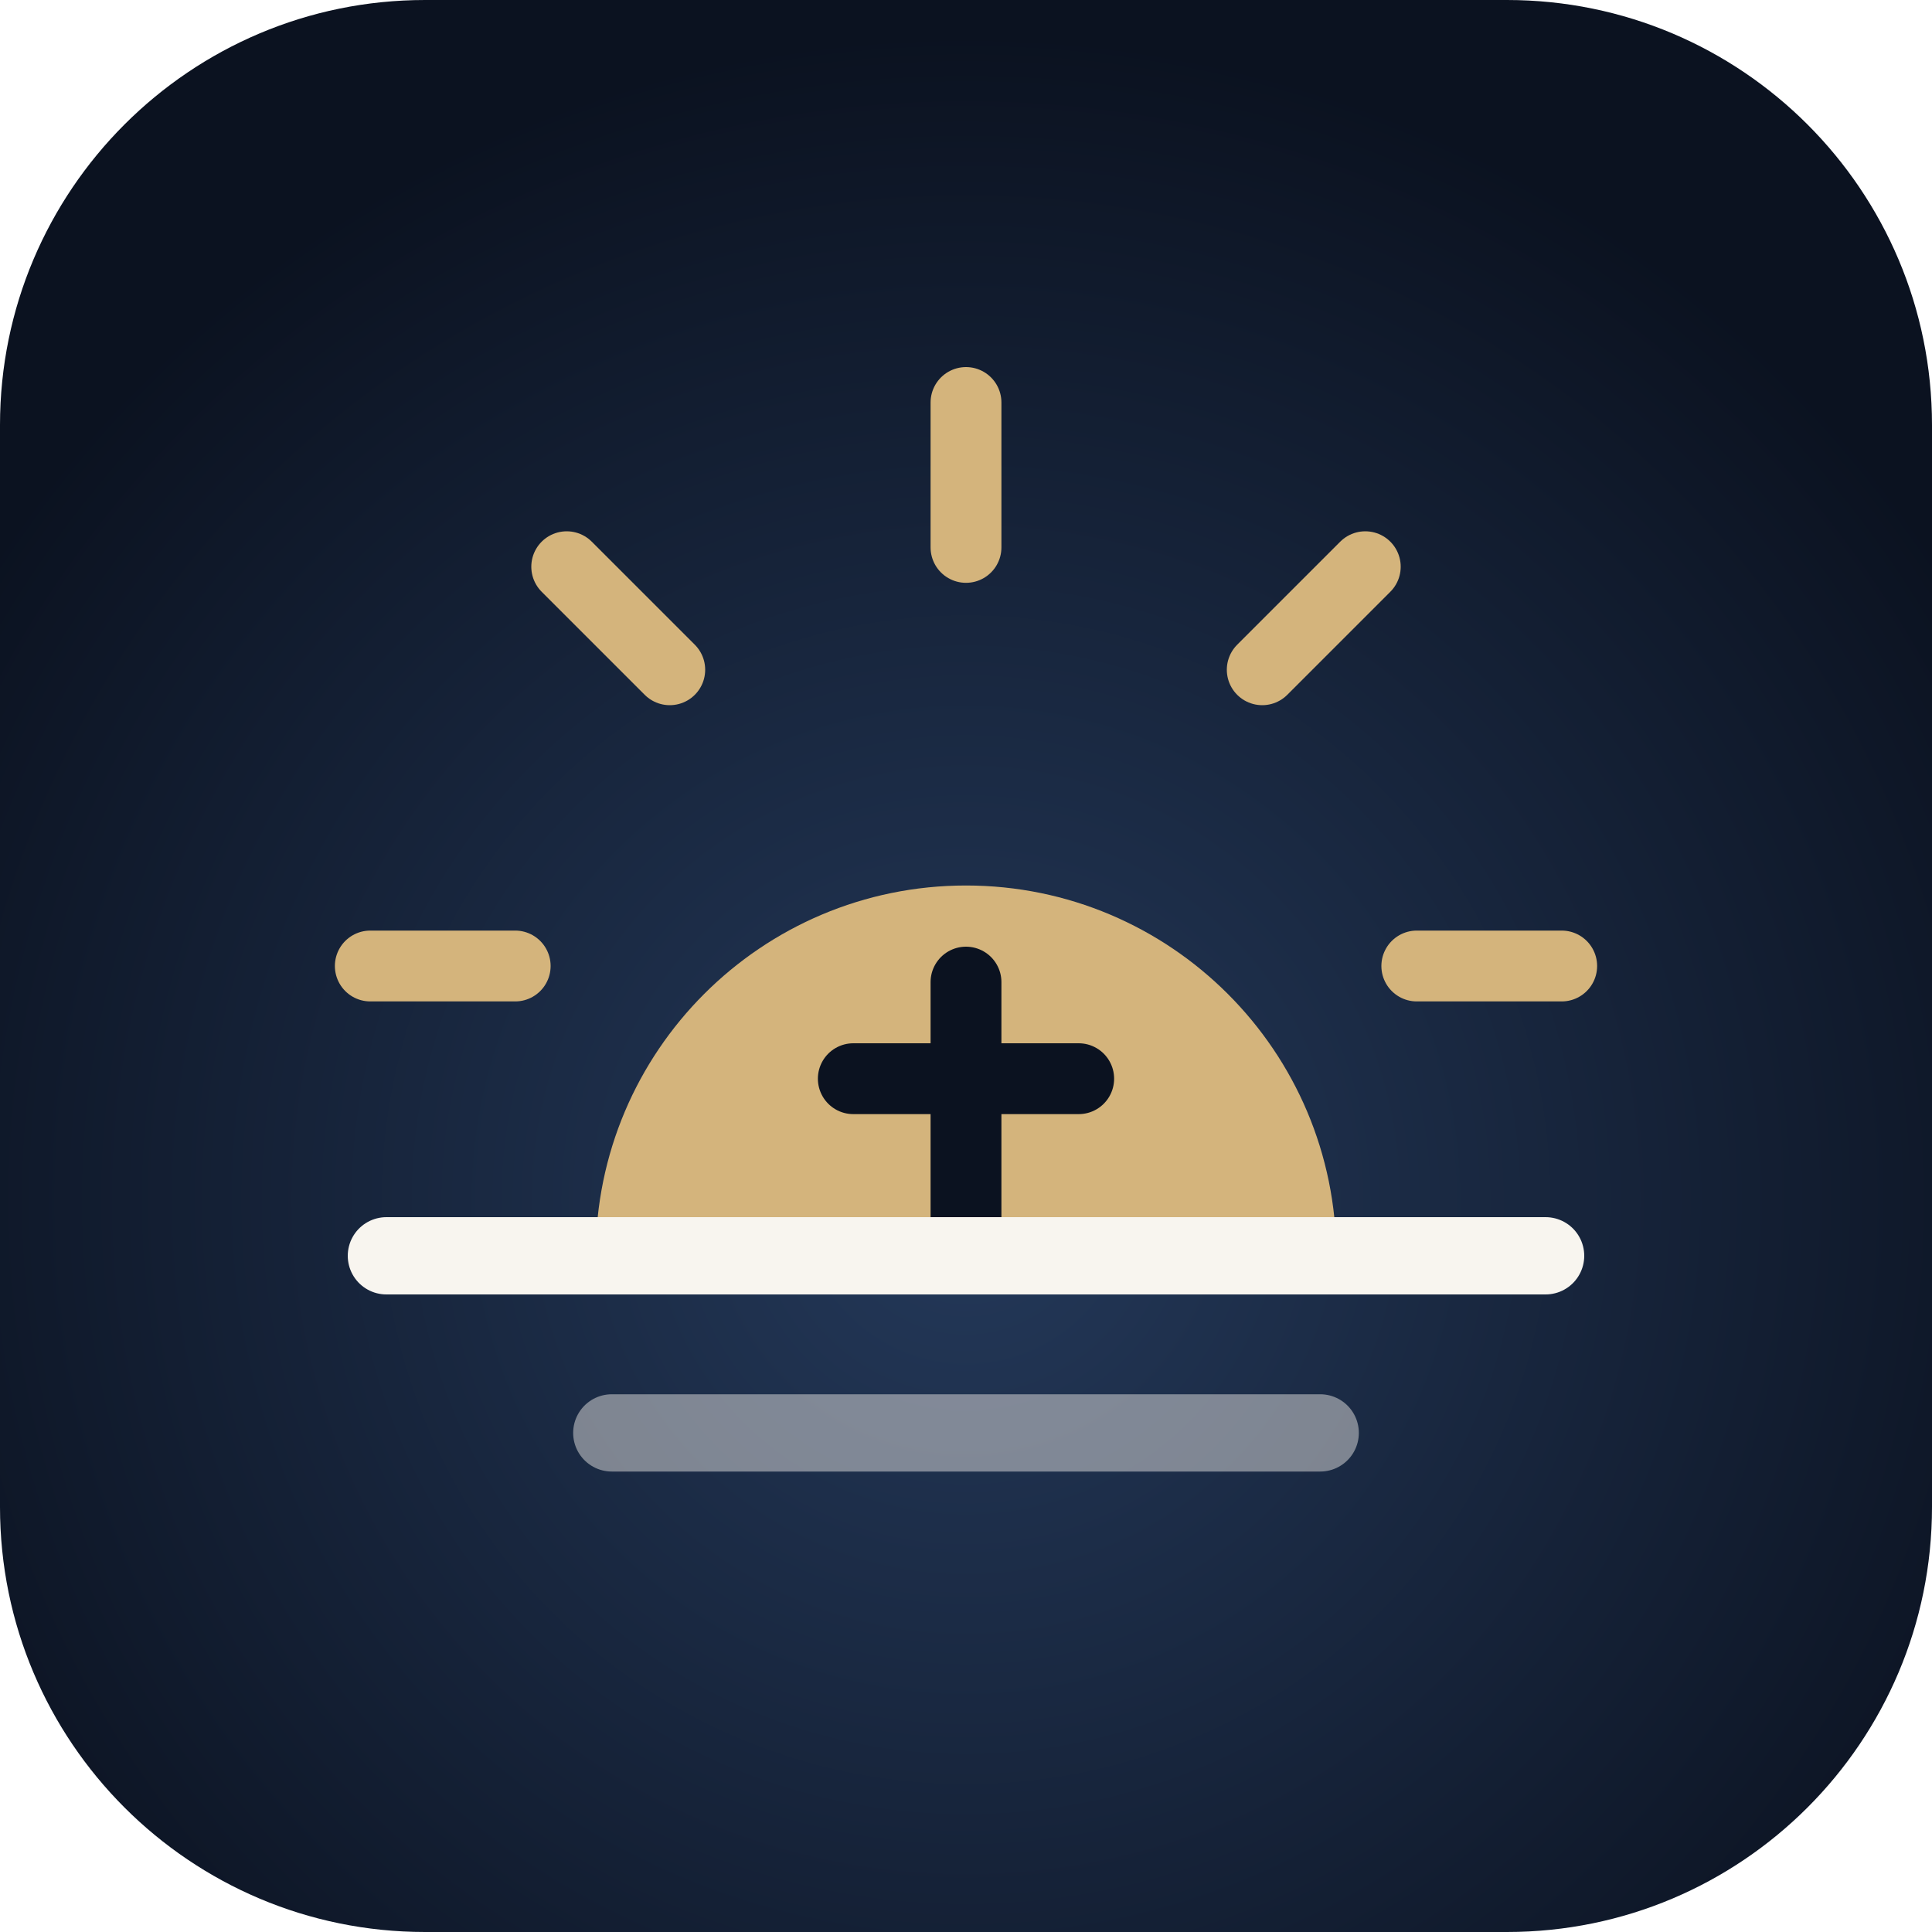
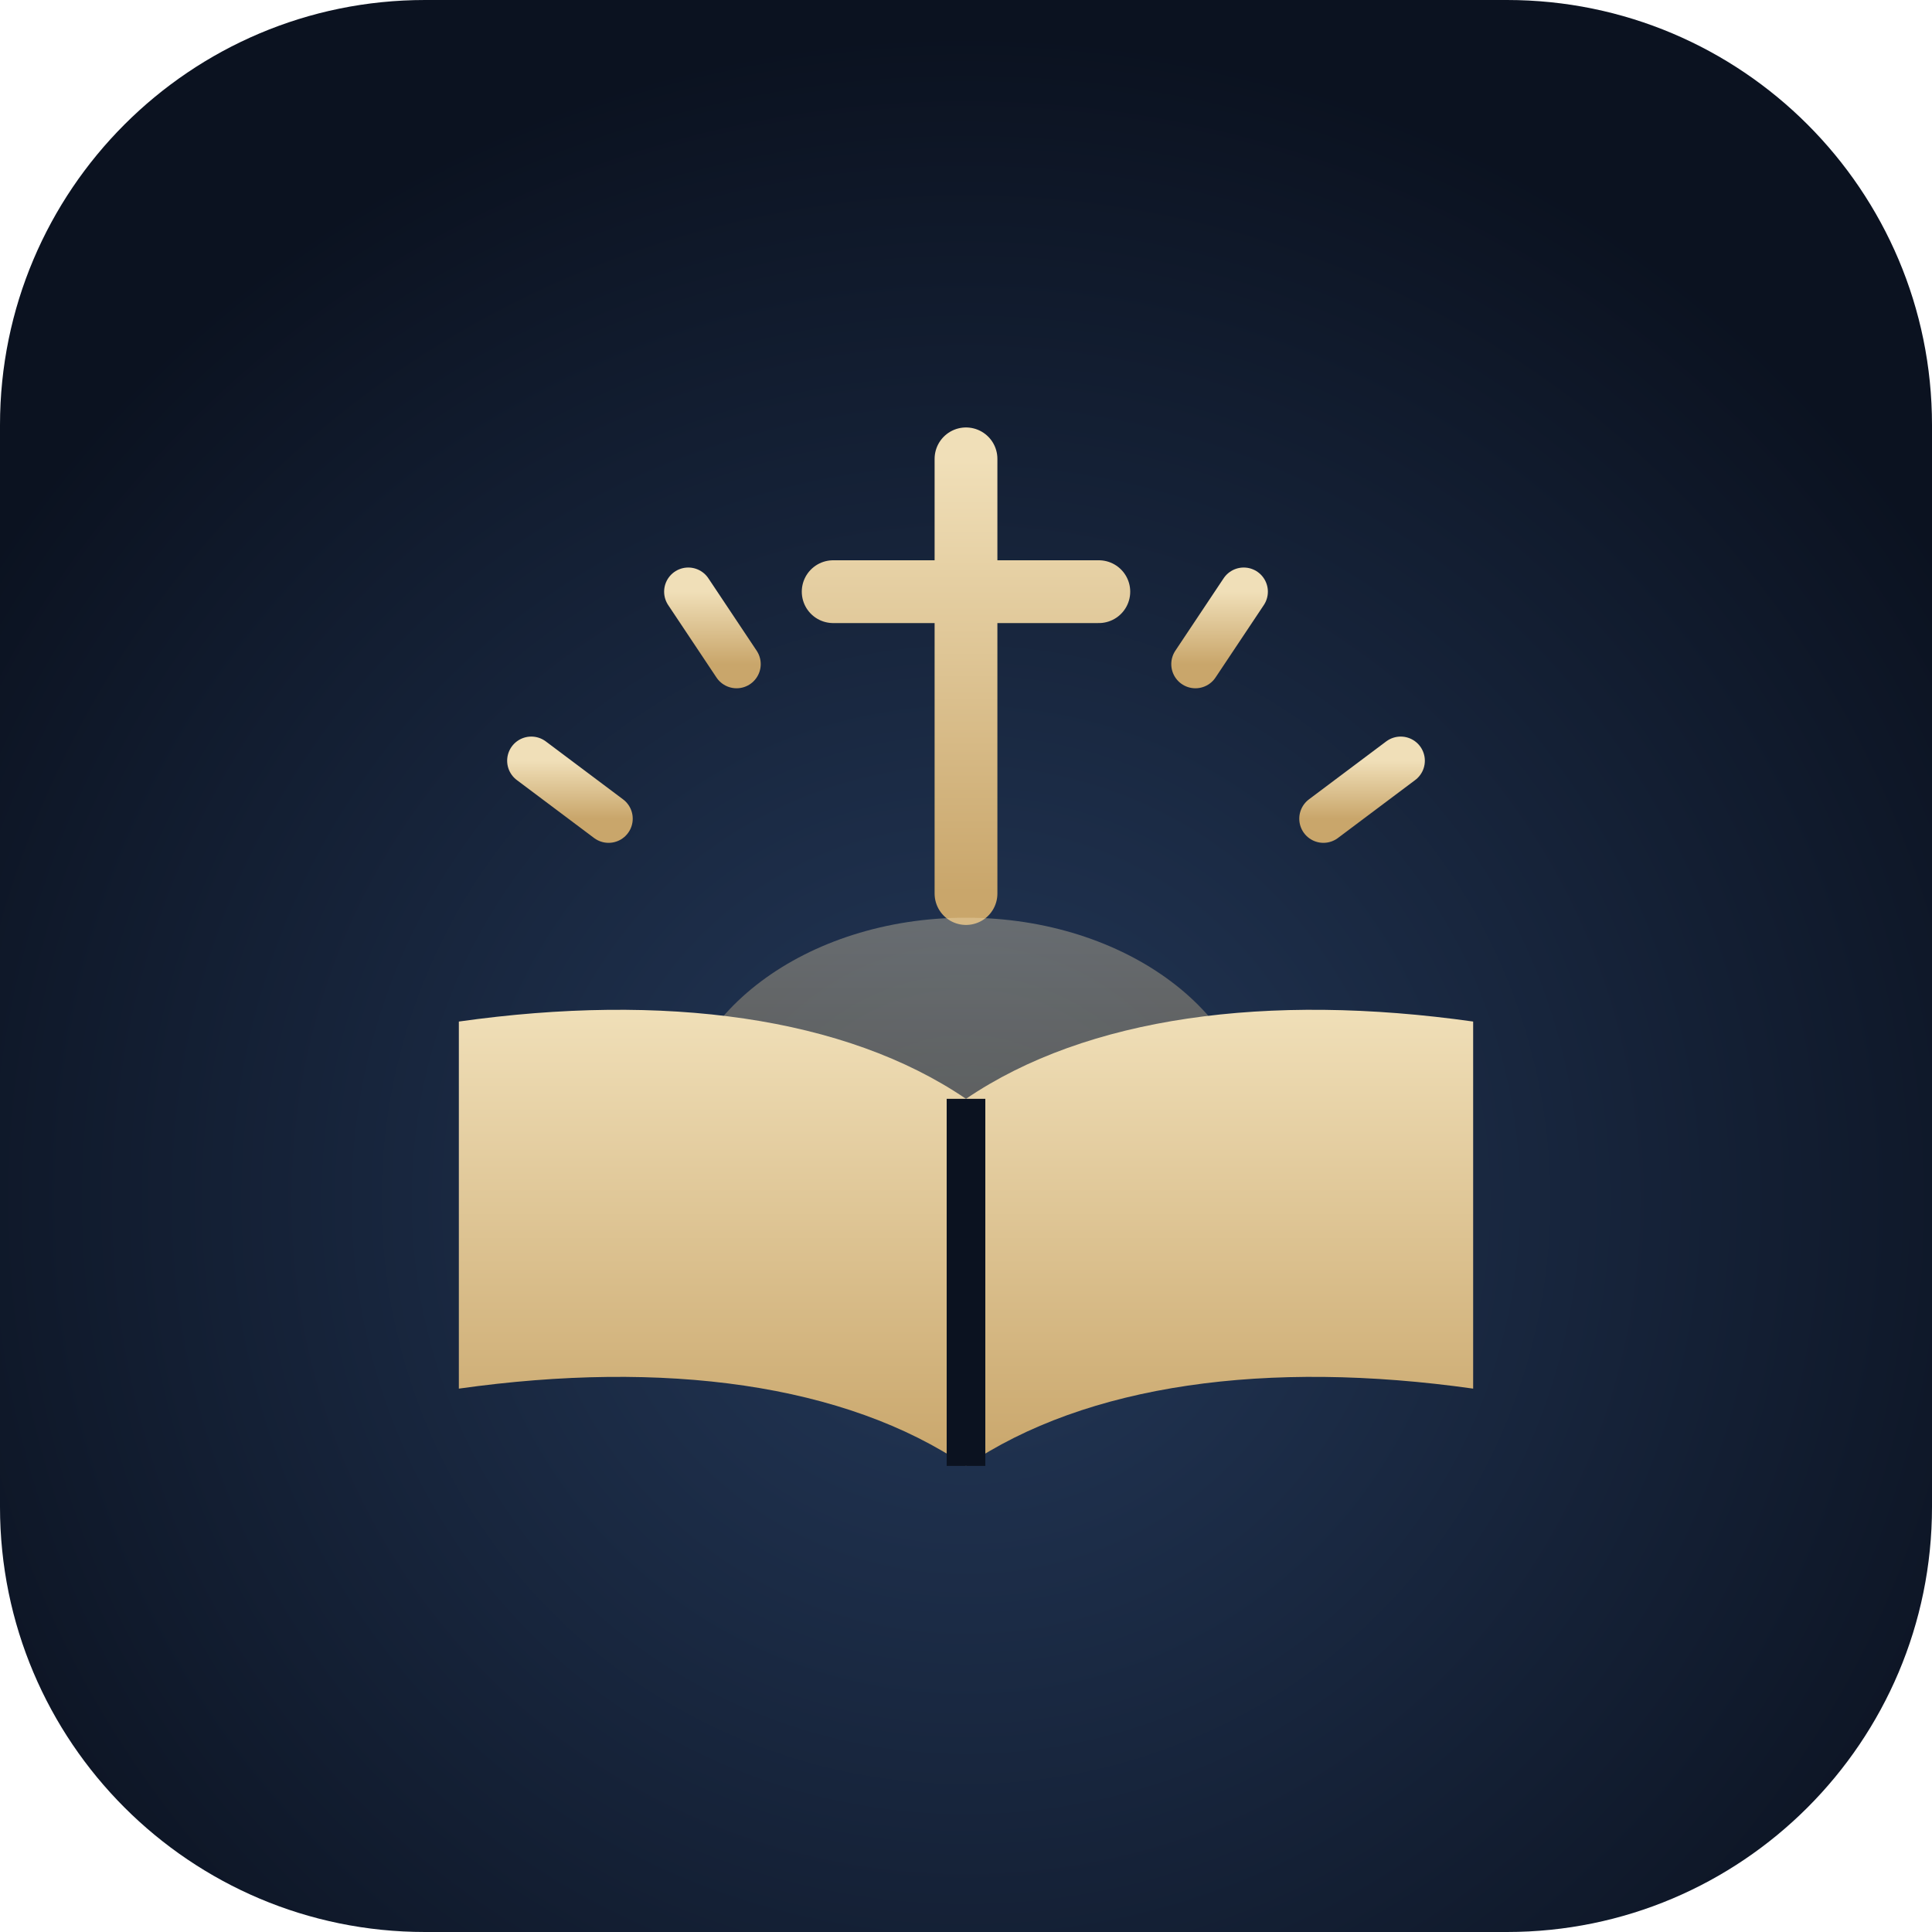
<svg xmlns="http://www.w3.org/2000/svg" width="64" height="64" viewBox="0 0 64 64">
  <defs>
    <radialGradient id="g" cx="50%" cy="62%" r="60%">
      <stop offset="0" stop-color="#24395a" />
      <stop offset="1" stop-color="#0B1220" />
    </radialGradient>
  </defs>
  <rect width="64" height="64" rx="14.08" fill="url(#g)" />
-   <g transform="translate(6.4 6.4) scale(1.066667)">
-     <g fill="none" stroke-linecap="round">
-       <g stroke="#D4B47C" stroke-width="2.2">
-         <path d="M24 6.5v4.5" />
-         <path d="M11.6 11.6l3.2 3.2" />
-         <path d="M36.4 11.6l-3.2 3.2" />
-         <path d="M5.5 24h4.5" />
-         <path d="M42.5 24H38" />
+   <g transform="translate(6.4 12.8) scale(0.8)">
+     <defs>
+       <linearGradient id="o" x1="0" y1="0" x2="0" y2="1">
+         <stop offset="0" stop-color="#f0dfb8" />
+         <stop offset="1" stop-color="#c9a66b" />
+       </linearGradient>
+     </defs>
+     <g fill="none" stroke-linecap="round" stroke="url(#o)">
+       <g stroke-width="2">
+         <path d="M14 15.5l3.2 2.4" />
+         <path d="M50 15.5l-3.2 2.4" />
+         <path d="M20.5 8.5l2 3" />
+         <path d="M43.5 8.5l-2 3" />
+         <path d="M8.5 24h4" />
+         <path d="M55.5 24h-4" />
      </g>
-       <path d="M12.5 33a11.5 11.5 0 0 1 23 0" fill="#D4B47C" />
-       <path d="M24 24.5v8.5M20.5 27.5h7" stroke="#0B1220" stroke-width="2.2" />
-       <path d="M6 33h36" stroke="#F8F5EF" stroke-width="2.4" />
-       <path d="M13 38.5h22" stroke="#F8F5EF" stroke-width="2.4" opacity="0.45" />
+       <path d="M32 3v18M26.5 8.5h11" stroke-width="2.6" />
    </g>
+     <path d="M20 31a12 9 0 0 1 24 0" fill="url(#o)" opacity="0.35" />
+     <path d="M32 29.5c-5-3.4-12.5-4.4-21-3.2v15.2c8.5-1.2 16-0.2 21 3.2c5-3.4 12.5-4.4 21-3.2V26.3c-8.5-1.2-16-.2-21 3.2z" fill="url(#o)" />
+     <path d="M32 29.5v15.2" stroke="#0B1220" stroke-width="1.6" />
  </g>
</svg>
